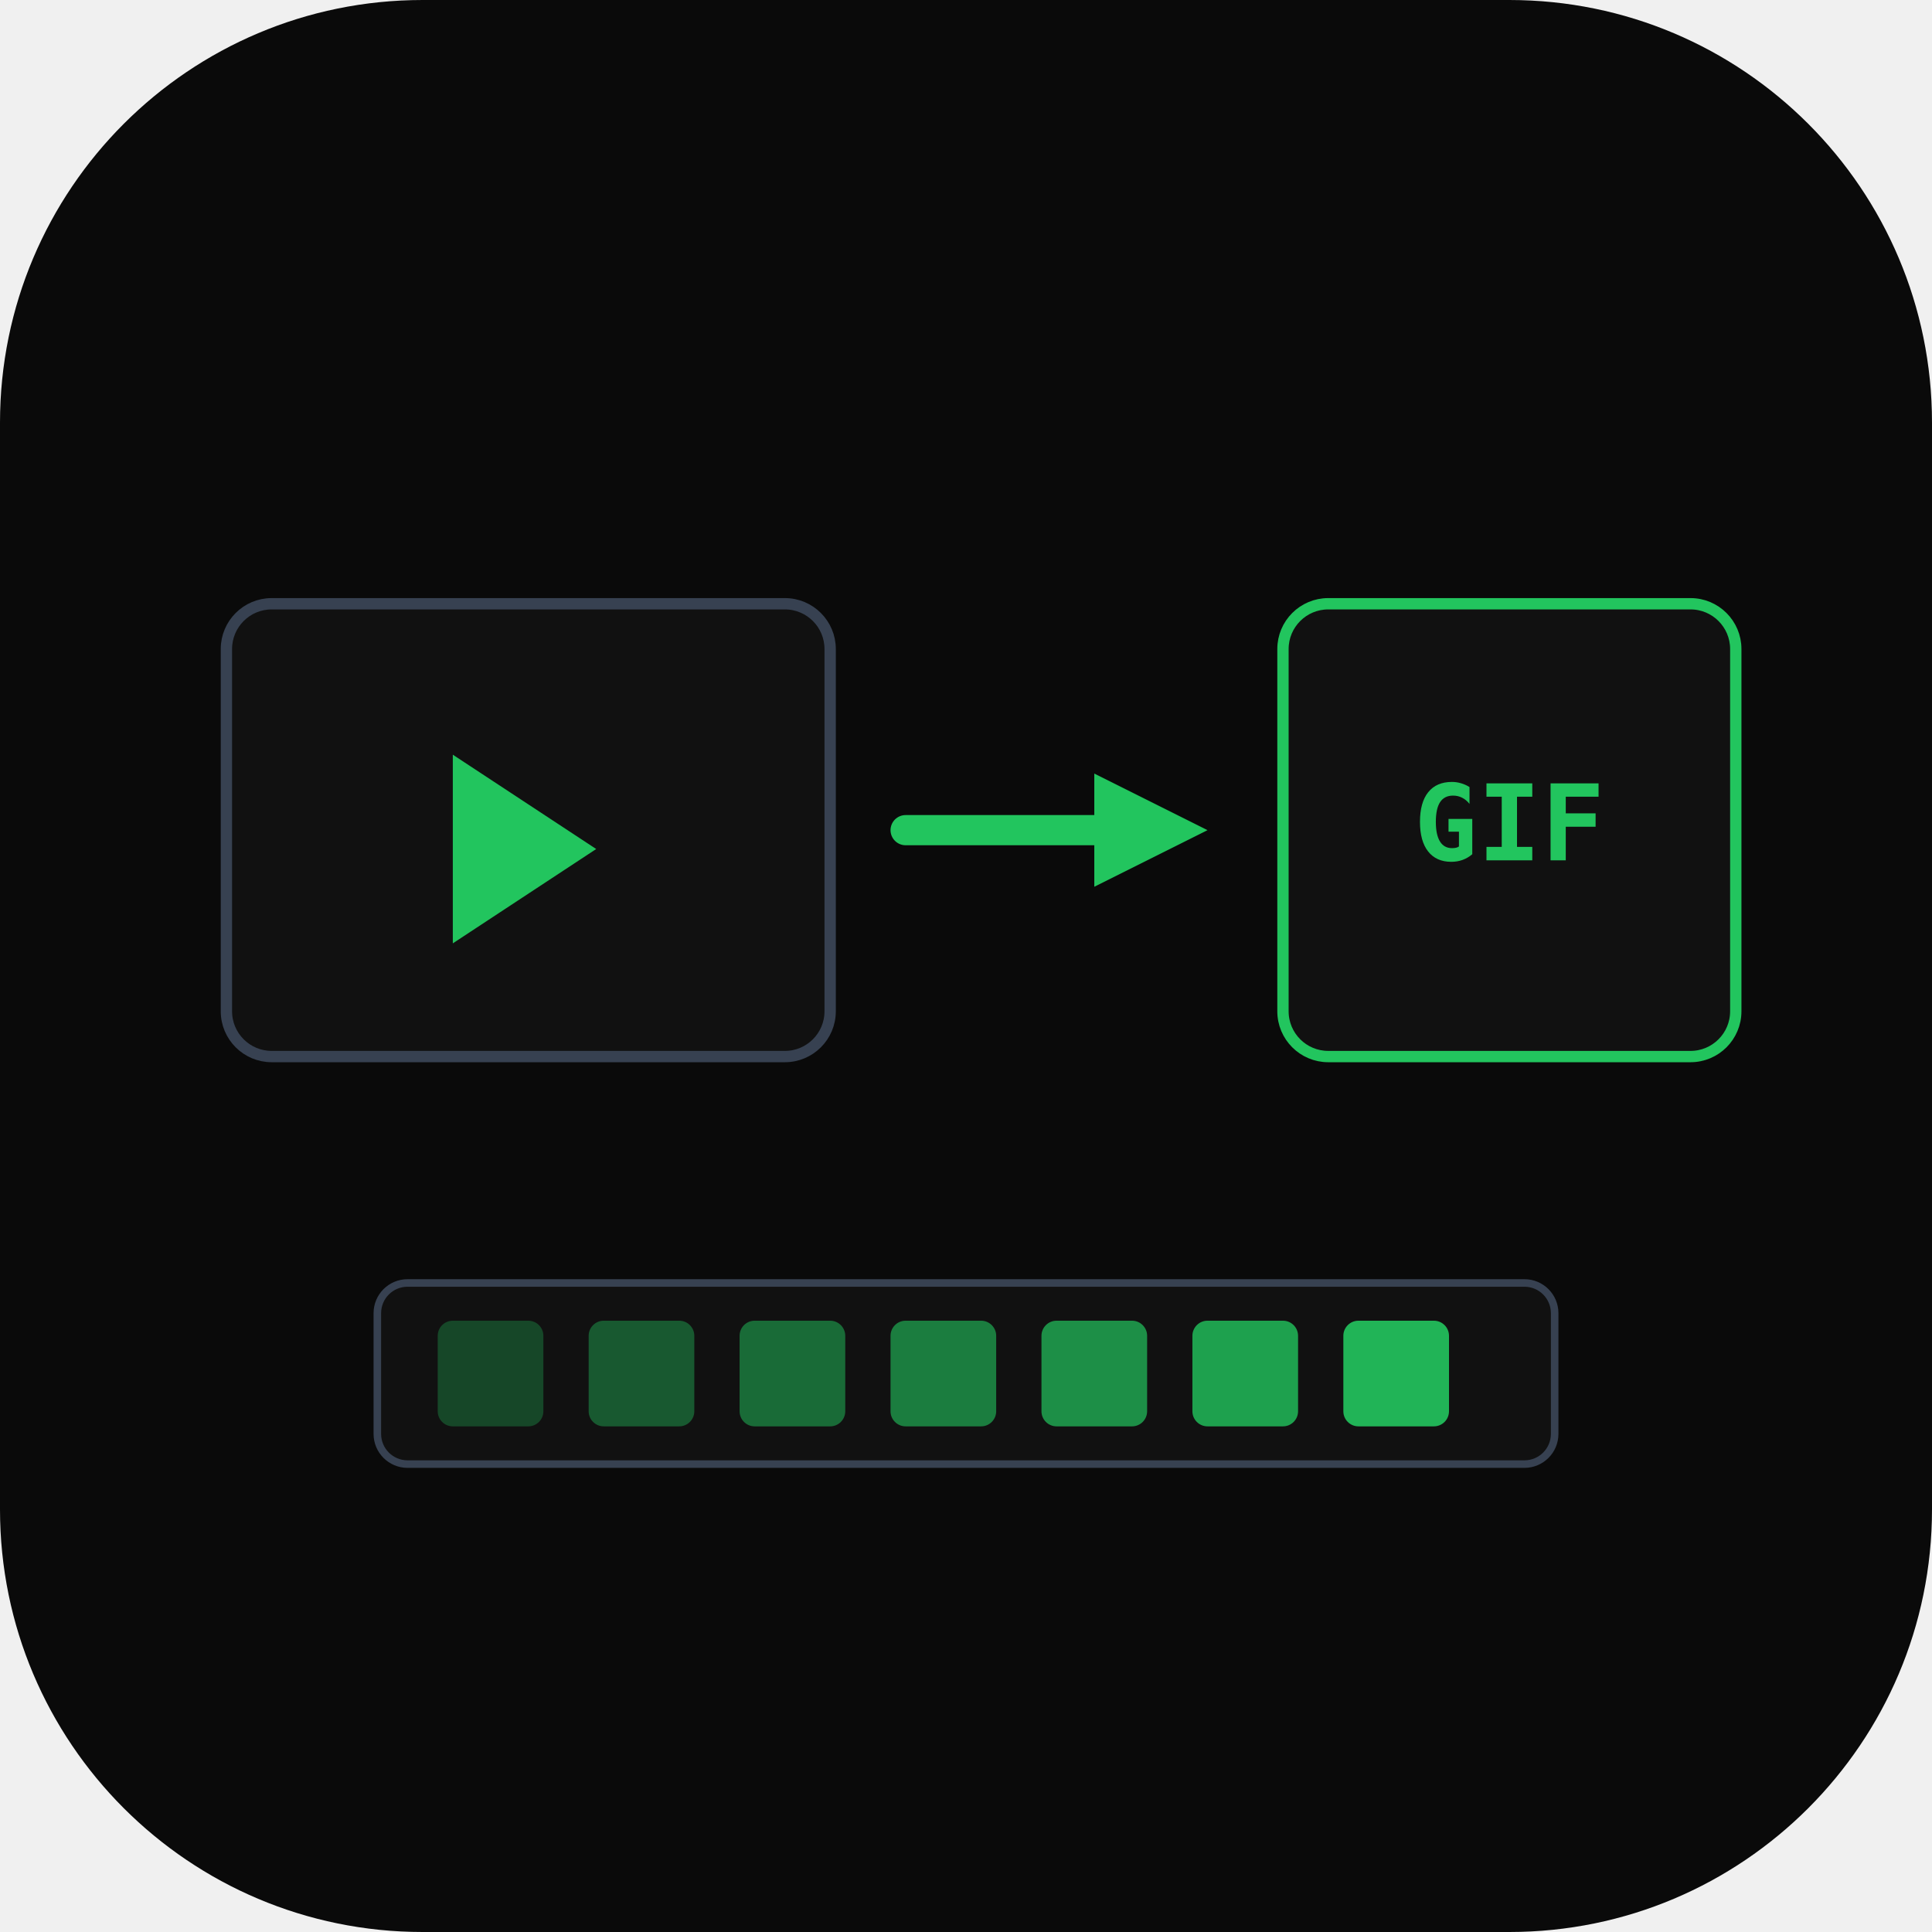
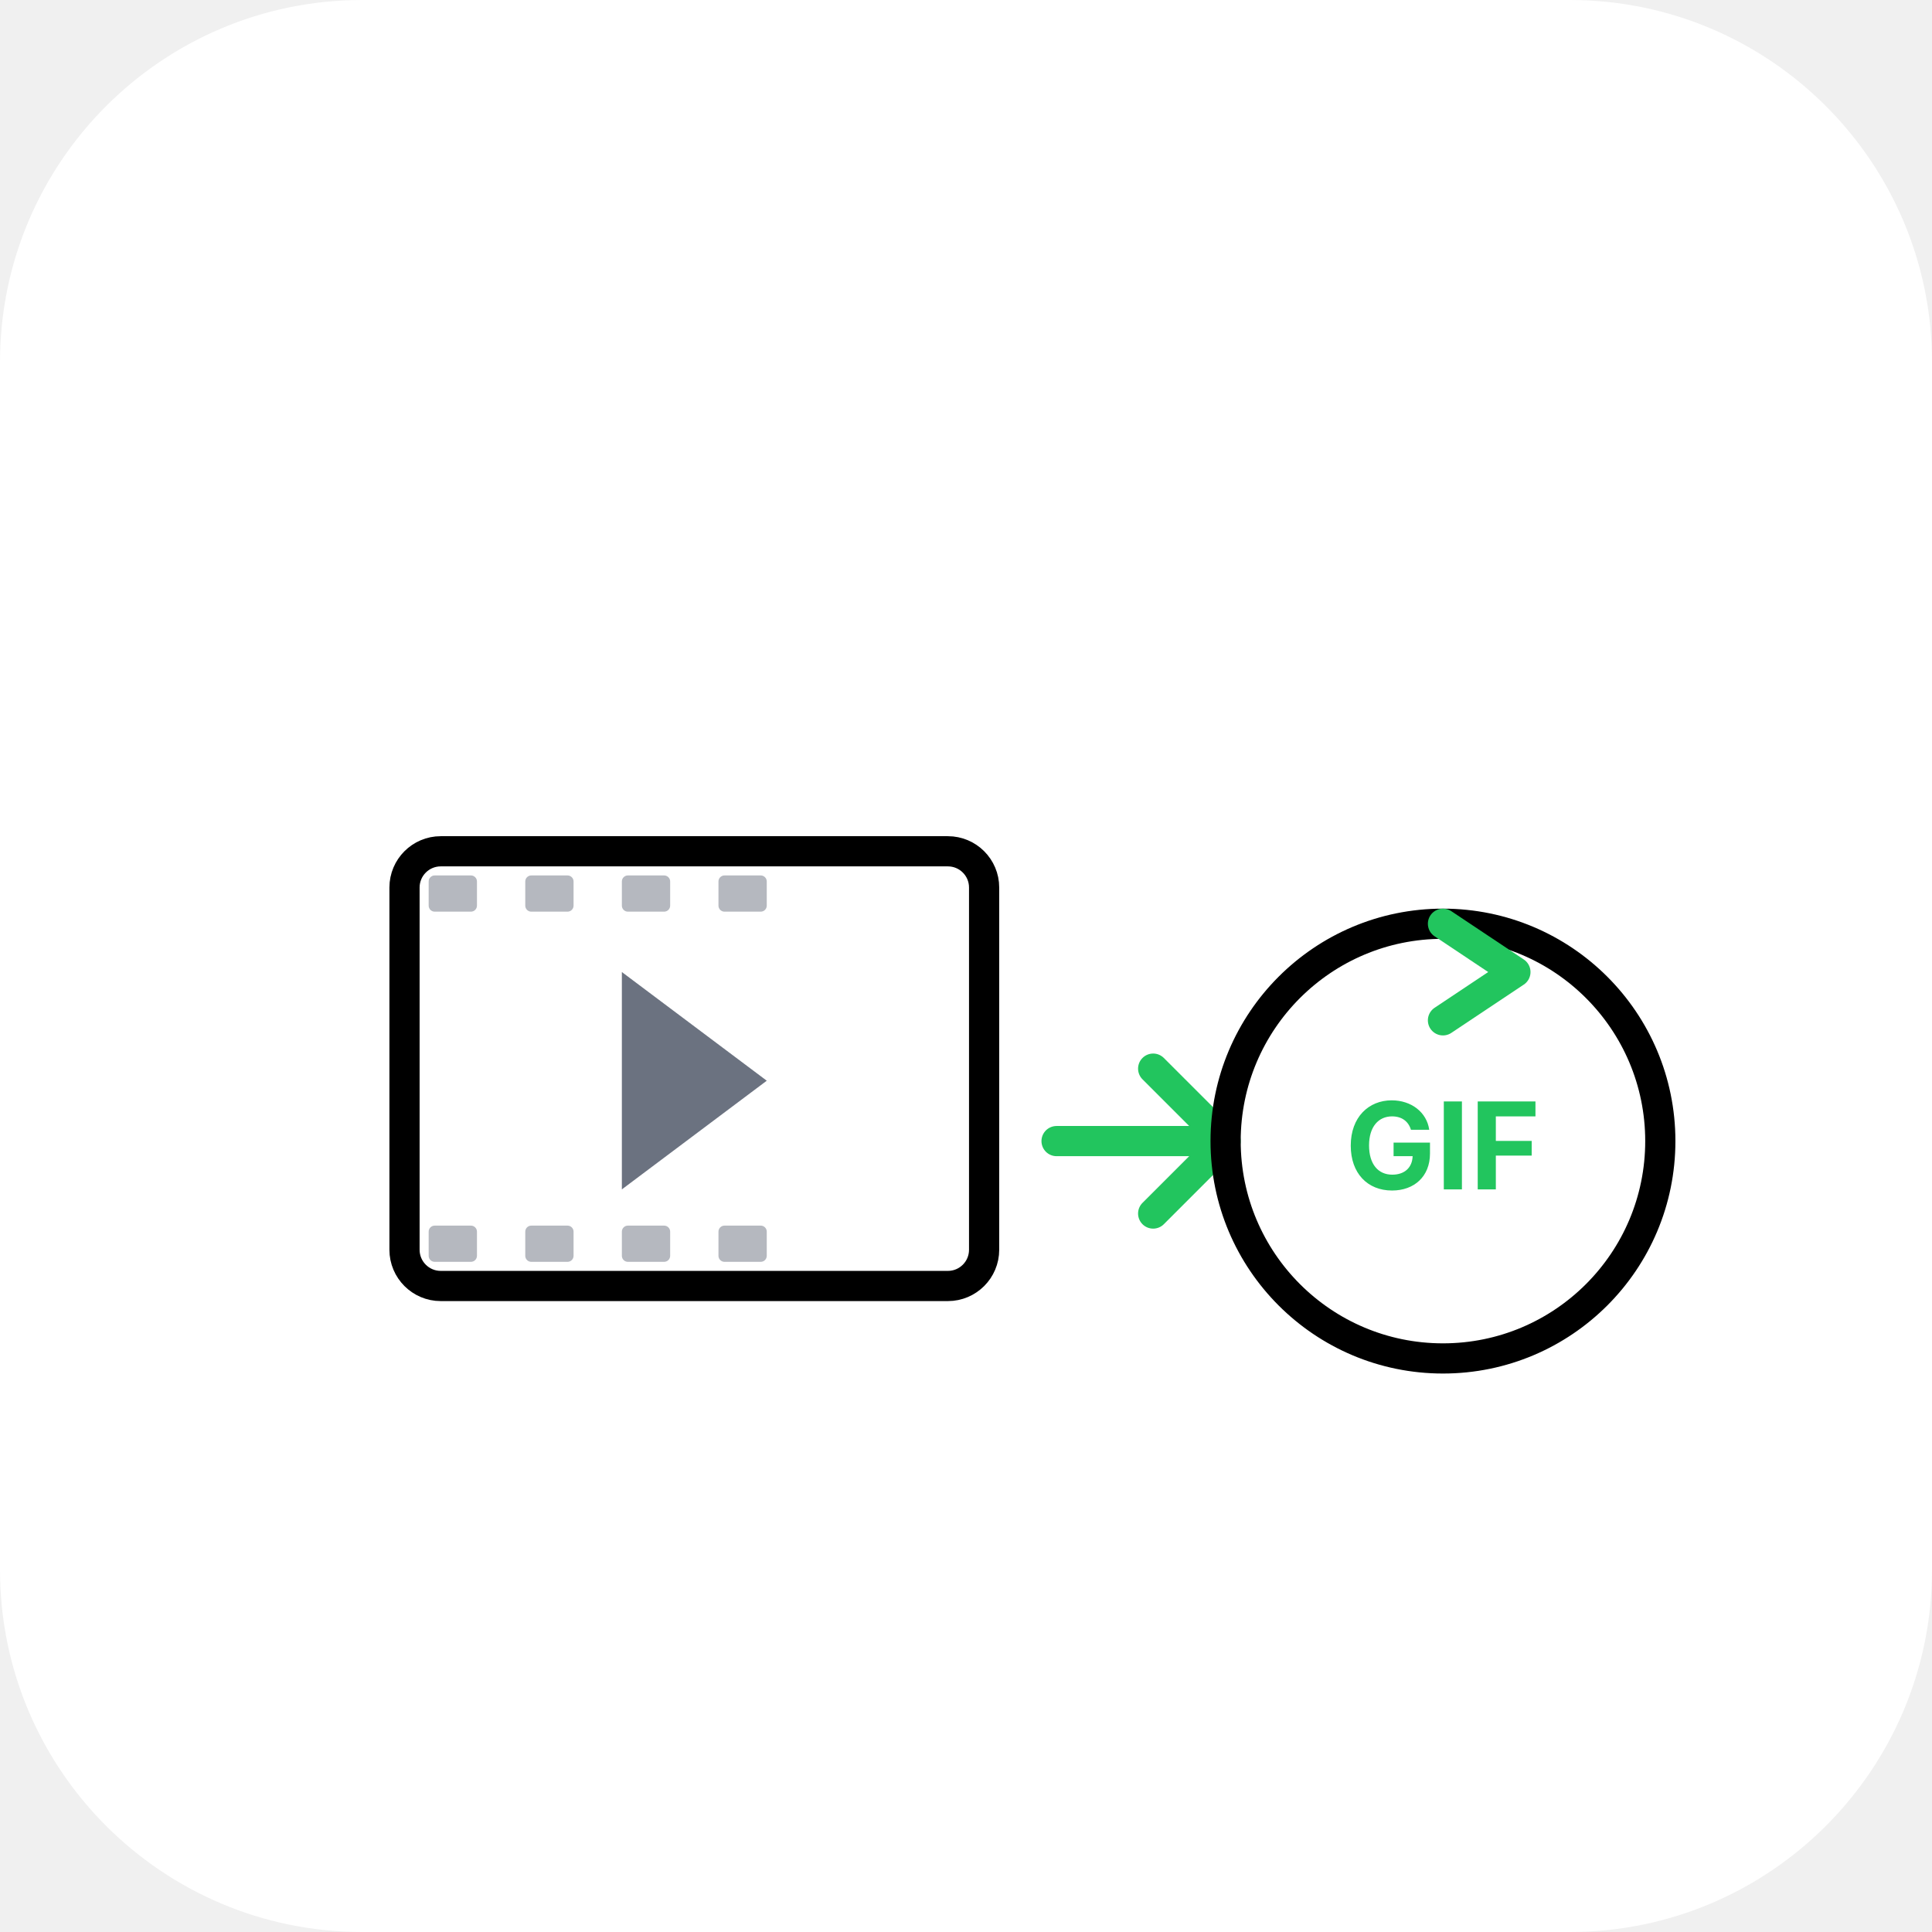
- <svg xmlns="http://www.w3.org/2000/svg" viewBox="0 0 512 512" fill="none">
-   <rect width="512" height="512" rx="112" fill="#0A0A0A" />
-   <rect x="60" y="160" width="160" height="120" rx="12" fill="#111111" stroke="#374151" stroke-width="3" />
-   <polygon points="120,200 120,250 158,225" fill="#22C55E" />
-   <line x1="240" y1="220" x2="290" y2="220" stroke="#22C55E" stroke-width="8" stroke-linecap="round" />
-   <polygon points="290,205 320,220 290,235" fill="#22C55E" />
-   <rect x="340" y="160" width="120" height="120" rx="12" fill="#111111" stroke="#22C55E" stroke-width="3" />
-   <text x="400" y="228" text-anchor="middle" fill="#22C55E" font-family="monospace" font-size="28" font-weight="bold">GIF</text>
-   <rect x="100" y="340" width="312" height="48" rx="8" fill="#111111" stroke="#374151" stroke-width="2" />
-   <rect x="116" y="350" width="28" height="28" rx="4" fill="#22C55E" opacity="0.3" />
-   <rect x="156" y="350" width="28" height="28" rx="4" fill="#22C55E" opacity="0.4" />
-   <rect x="196" y="350" width="28" height="28" rx="4" fill="#22C55E" opacity="0.5" />
-   <rect x="236" y="350" width="28" height="28" rx="4" fill="#22C55E" opacity="0.6" />
-   <rect x="276" y="350" width="28" height="28" rx="4" fill="#22C55E" opacity="0.7" />
-   <rect x="316" y="350" width="28" height="28" rx="4" fill="#22C55E" opacity="0.8" />
-   <rect x="356" y="350" width="28" height="28" rx="4" fill="#22C55E" opacity="0.9" />
+ <svg xmlns="http://www.w3.org/2000/svg" viewBox="0 0 512 512" width="512" height="512">
+   <rect width="512" height="512" rx="96" fill="#FFFFFF" />
+   <g transform="translate(56, 136) scale(3.2)">
+     <rect x="16" y="28" width="48" height="36" rx="3" fill="none" stroke="#000000" stroke-width="2.5" />
+     <polygon points="34,38 34,56 46,47" fill="#6B7280" />
+     <rect x="18" y="30" width="4" height="3" rx="0.5" fill="#6B7280" opacity="0.5" />
+     <rect x="26" y="30" width="4" height="3" rx="0.5" fill="#6B7280" opacity="0.5" />
+     <rect x="34" y="30" width="4" height="3" rx="0.5" fill="#6B7280" opacity="0.5" />
+     <rect x="42" y="30" width="4" height="3" rx="0.5" fill="#6B7280" opacity="0.5" />
+     <rect x="18" y="59" width="4" height="3" rx="0.5" fill="#6B7280" opacity="0.5" />
+     <rect x="26" y="59" width="4" height="3" rx="0.5" fill="#6B7280" opacity="0.5" />
+     <rect x="34" y="59" width="4" height="3" rx="0.5" fill="#6B7280" opacity="0.5" />
+     <rect x="42" y="59" width="4" height="3" rx="0.5" fill="#6B7280" opacity="0.5" />
+     <line x1="70" y1="52" x2="82" y2="52" stroke="#22C55E" stroke-width="2.5" stroke-linecap="round" />
+     <polyline points="78,46 84,52 78,58" fill="none" stroke="#22C55E" stroke-width="2.5" stroke-linecap="round" stroke-linejoin="round" />
+     <circle cx="102" cy="52" r="18" fill="none" stroke="#000000" stroke-width="2.5" />
+     <path d="M 102 34 L 108 38 L 102 42" fill="none" stroke="#22C55E" stroke-width="2.5" stroke-linecap="round" stroke-linejoin="round" />
+     <text x="102" y="56" text-anchor="middle" font-family="'Inter', 'Segoe UI', 'Helvetica Neue', Arial, sans-serif" font-size="10" font-weight="700" fill="#22C55E">GIF</text>
+   </g>
</svg>
